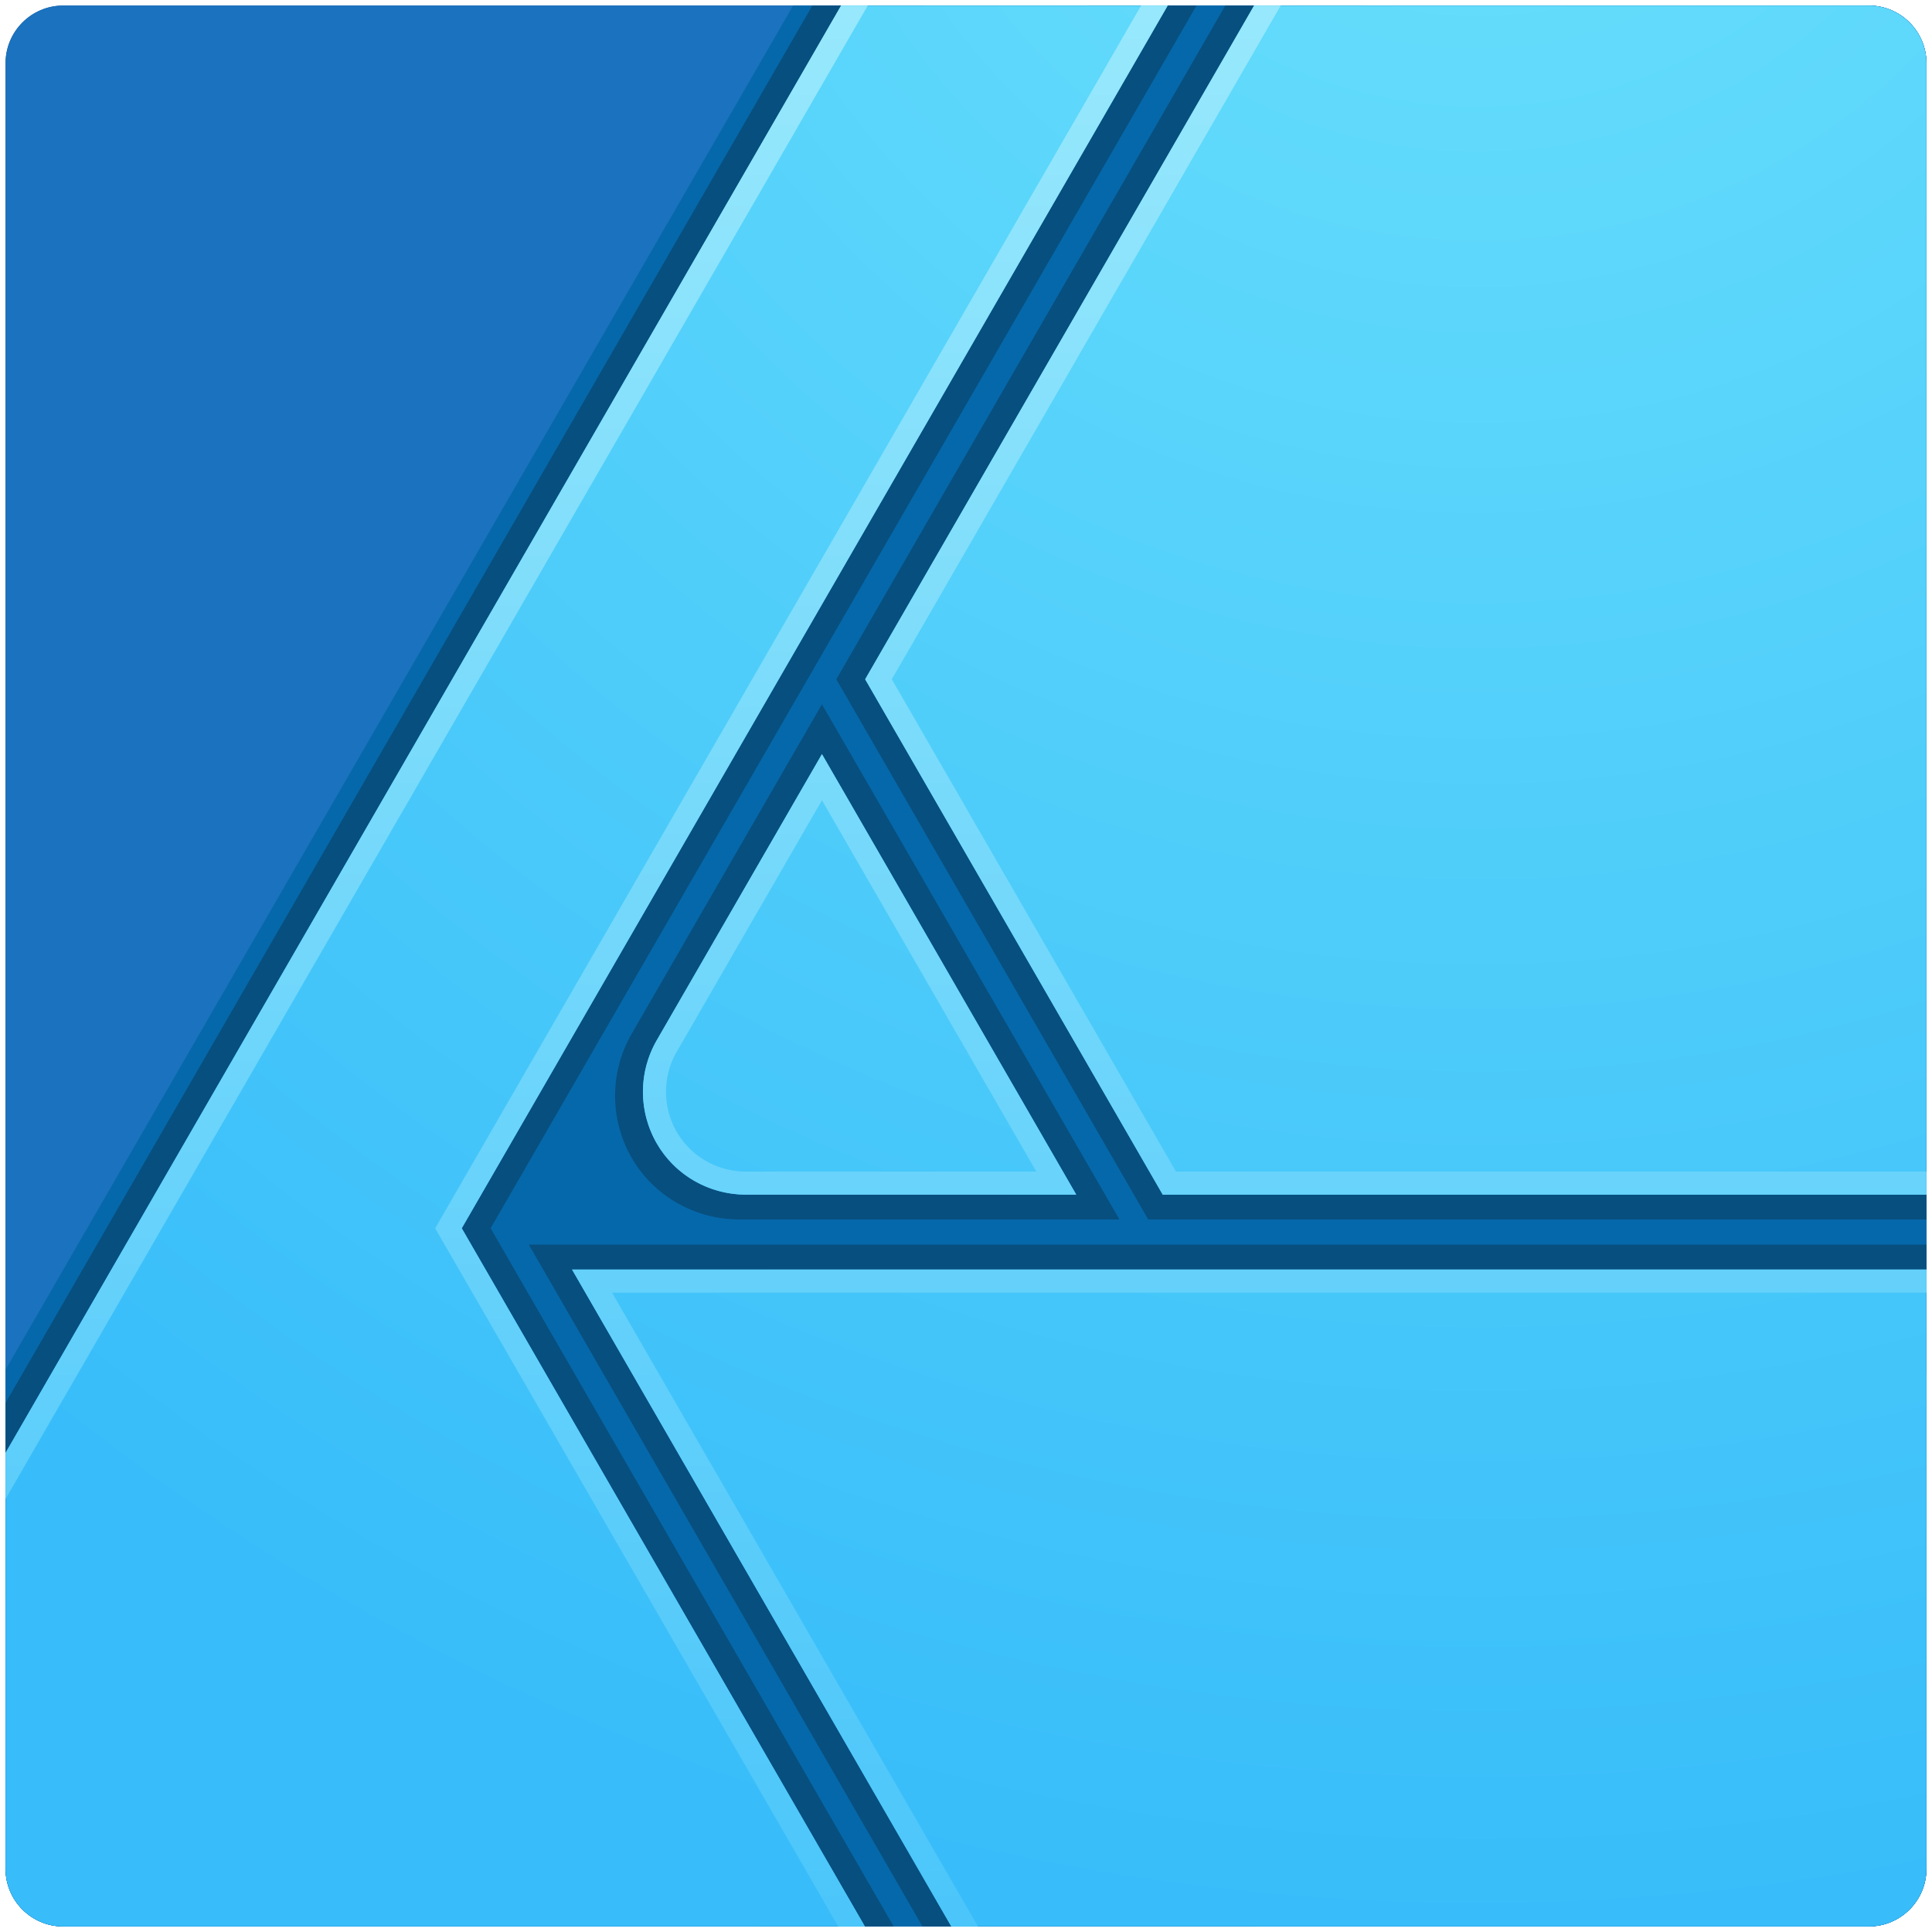
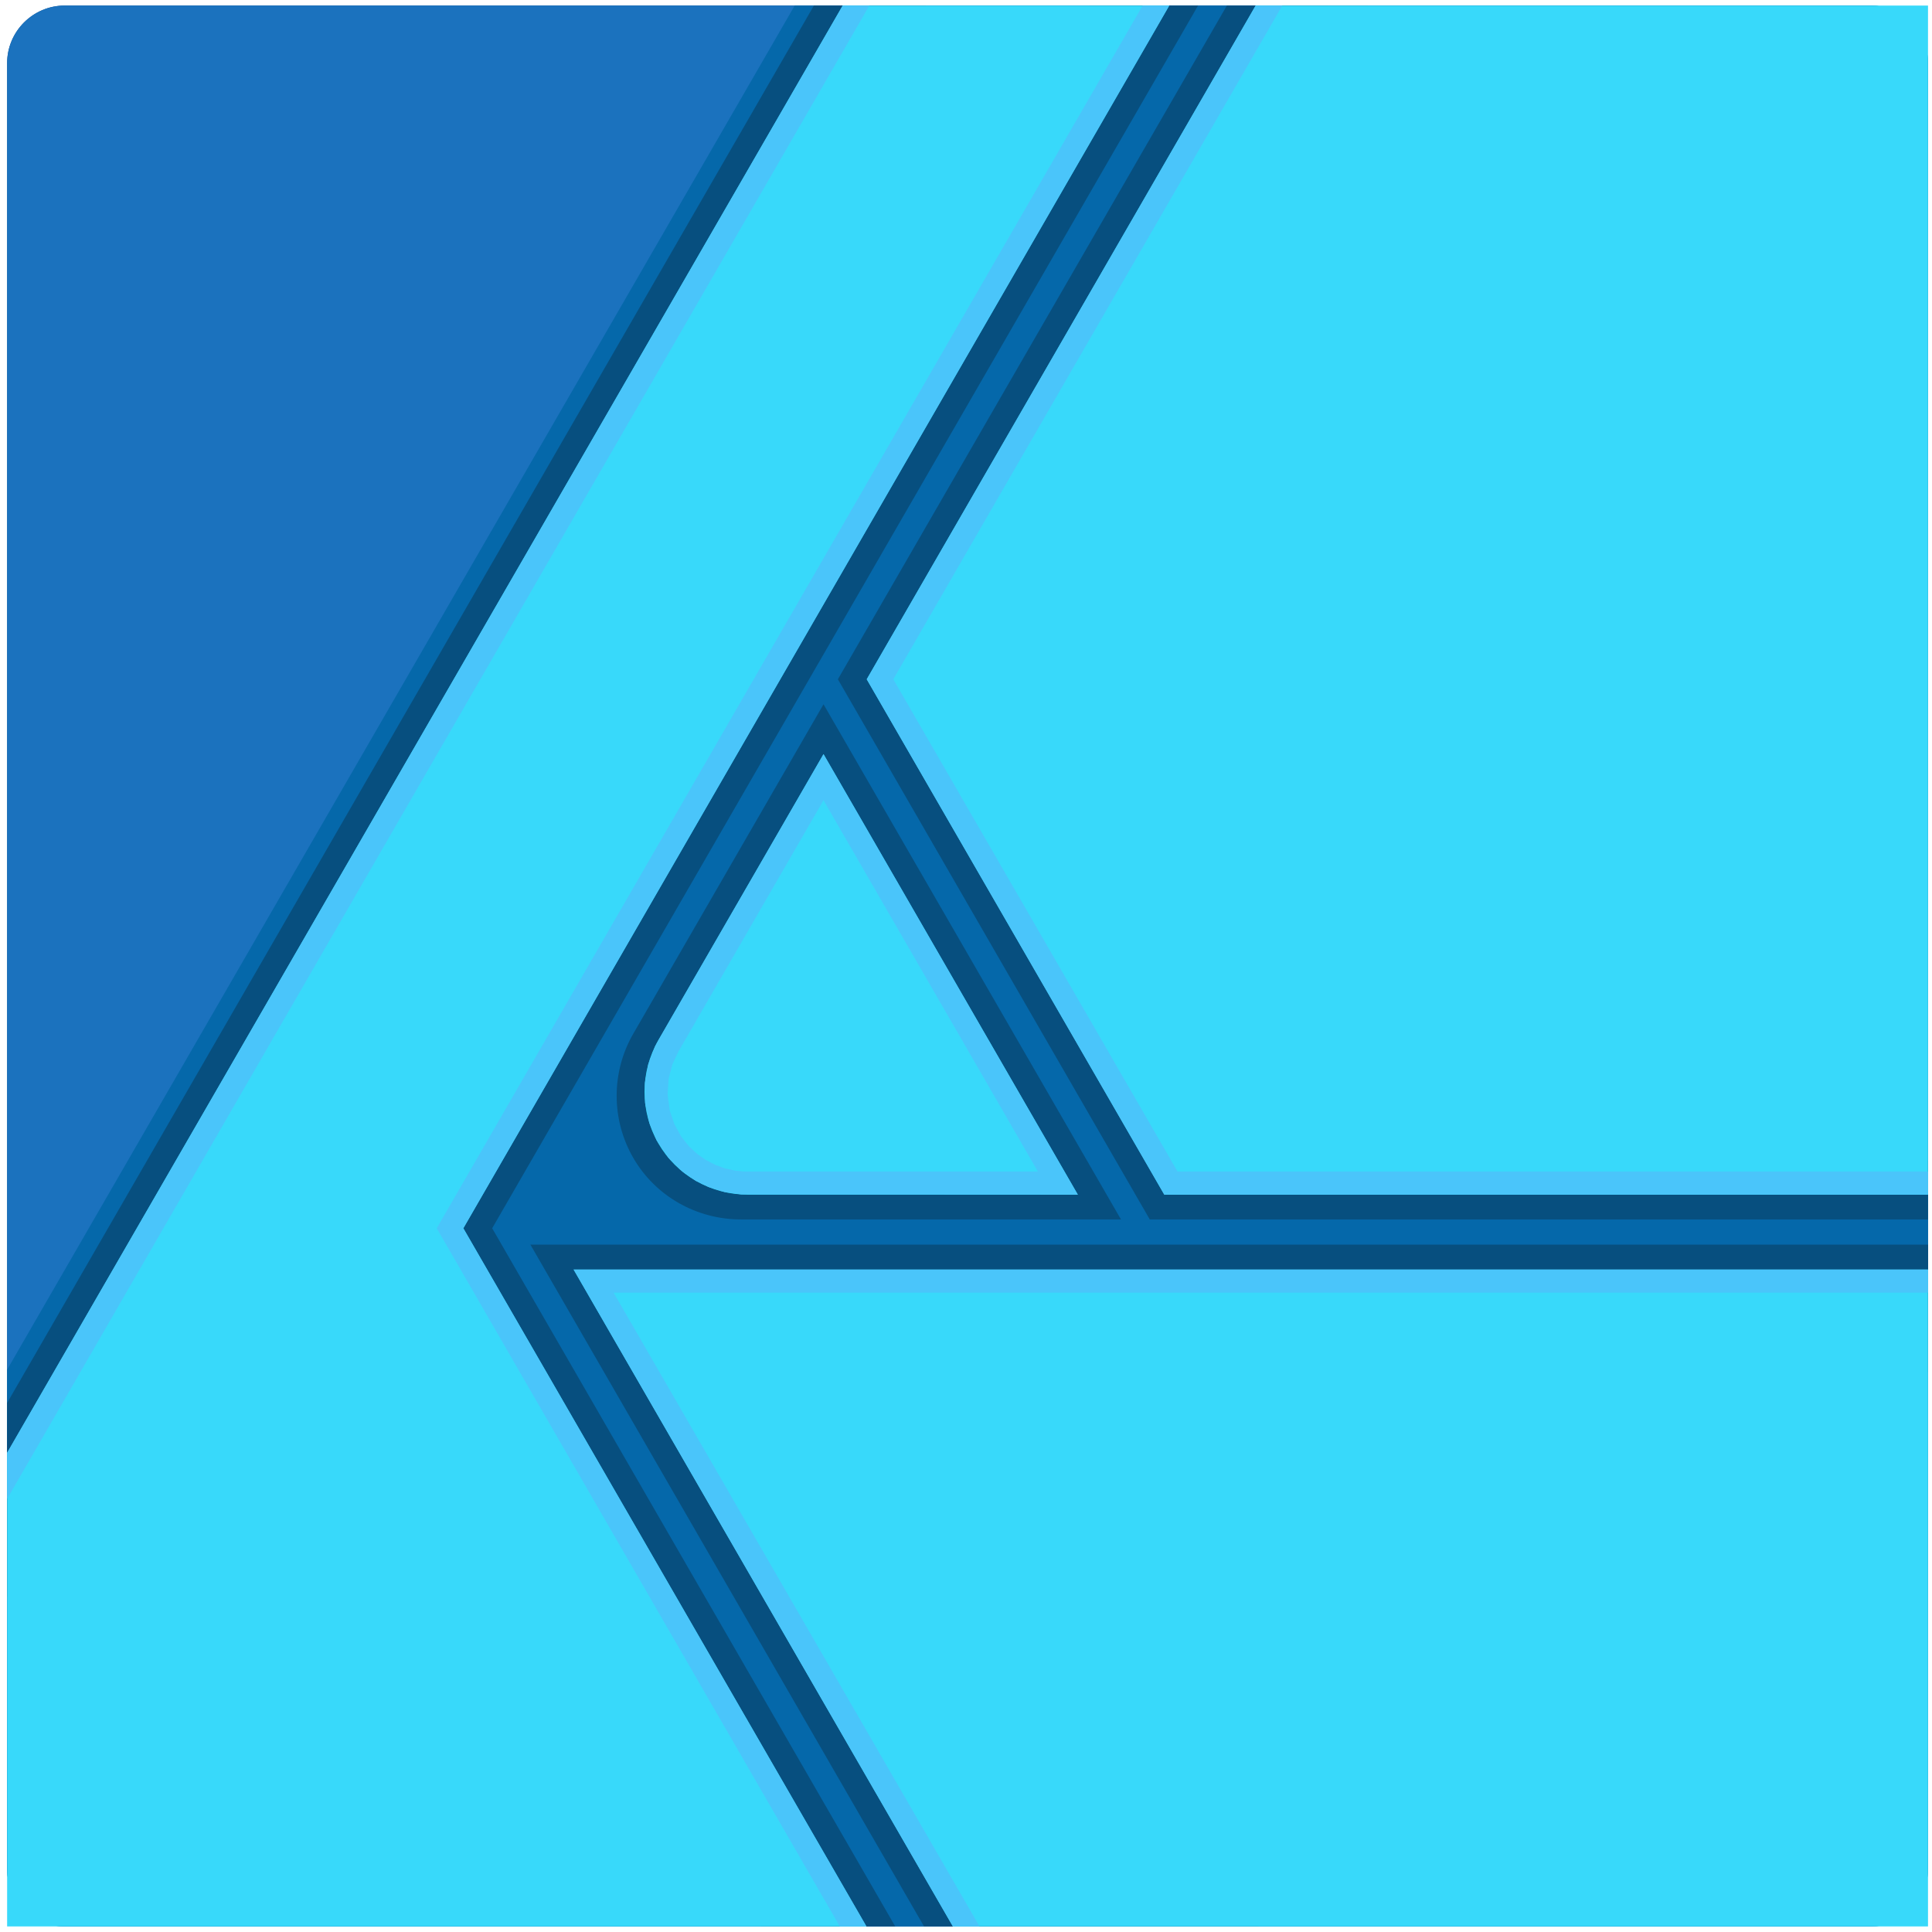
<svg xmlns="http://www.w3.org/2000/svg" width="100%" height="100%" viewBox="0 0 32 32" version="1.1" xml:space="preserve" style="fill-rule:evenodd;clip-rule:evenodd;stroke-linejoin:round;stroke-miterlimit:2;">
  <g id="designer">
-     <path d="M31.908,1.047C31.908,0.52 31.48,0.092 30.953,0.092L1.047,0.092C0.52,0.092 0.092,0.52 0.092,1.047L0.092,30.953C0.092,31.48 0.52,31.908 1.047,31.908L30.953,31.908C31.48,31.908 31.908,31.48 31.908,30.953L31.908,1.047Z" style="fill:#144e8c;" />
+     <path d="M31.934,1.047C31.934,0.52 31.506,0.092 30.979,0.092L1.073,0.092C0.546,0.092 0.118,0.52 0.118,1.047L0.118,30.953C0.118,31.48 0.546,31.908 1.073,31.908L30.979,31.908C31.506,31.908 31.934,31.48 31.934,30.953L31.934,1.047Z" style="fill:#144e8c;" />
    <g>
-       <clipPath id="_clip1">
-         <path d="M31.908,1.047C31.908,0.52 31.48,0.092 30.953,0.092L1.047,0.092C0.52,0.092 0.092,0.52 0.092,1.047L0.092,30.953C0.092,31.48 0.52,31.908 1.047,31.908L30.953,31.908C31.48,31.908 31.908,31.48 31.908,30.953L31.908,1.047Z" />
-       </clipPath>
-       <g clip-path="url(#_clip1)">
-         <path d="M31.908,1.047C31.908,0.52 31.48,0.092 30.953,0.092L1.047,0.092C0.52,0.092 0.092,0.52 0.092,1.047L0.092,30.953C0.092,31.48 0.52,31.908 1.047,31.908L30.953,31.908C31.48,31.908 31.908,31.48 31.908,30.953L31.908,1.047Z" style="fill:#1b72be;" />
-         <path d="M31.908,1.047C31.908,0.52 31.48,0.092 30.953,0.092L13.137,0.092L0.092,22.686L0.092,30.953C0.092,31.48 0.52,31.908 1.047,31.908L30.953,31.908C31.48,31.908 31.908,31.48 31.908,30.953L31.908,1.047Z" style="fill:#0568aa;" />
-         <path d="M14.802,31.908L12.583,31.908L6.852,20.386L18.021,0.092L19.818,0.092L8.126,20.344L14.802,31.908L14.802,31.908ZM20.813,31.908L15.279,31.908L8.759,20.615L31.91,20.615L31.908,22.723L20.813,31.908ZM15.313,0.092L13.455,0.092L0.092,23.237L0.092,26.455L15.313,0.092ZM18.541,20.198L12.248,20.198C11.513,20.198 10.83,19.814 10.463,19.178C10.096,18.543 10.096,17.757 10.463,17.122L13.614,11.665L18.541,20.198ZM31.908,20.198L19.018,20.198L13.852,11.251L20.295,0.092L22.629,0.094L19.239,11.628L20.813,14.861L31.908,19.224L31.908,20.198Z" style="fill:#074f7f;" />
-         <path d="M31.908,31.908L15.757,31.908L9.475,21.028L31.908,21.028L31.908,31.908ZM14.325,31.908L0.092,31.908L0.092,24.063L13.932,0.092L19.341,0.092L7.648,20.344L14.325,31.908ZM17.826,19.787L12.358,19.787C11.747,19.787 11.183,19.467 10.878,18.938C10.573,18.41 10.573,17.757 10.878,17.23C12.093,15.125 13.614,12.491 13.614,12.491L17.826,19.787ZM31.908,19.787L19.259,19.787L14.33,11.251L20.772,0.092L31.908,0.092L31.908,19.787Z" style="fill:url(#_Radial2);" />
-         <path d="M32.646,32.493L16.094,32.493L9.475,21.028L32.634,21.028L32.646,32.493ZM7.648,20.344L14.663,32.493L-0.884,32.493L-0.936,25.845L14.316,-0.574L19.725,-0.574L7.648,20.344ZM10.137,21.41L16.315,32.111L32.264,32.111L32.253,21.41L10.137,21.41ZM14.537,-0.192L-0.554,25.946L-0.505,32.111L14.001,32.111L7.208,20.344L19.064,-0.192L14.537,-0.192ZM17.826,19.787L12.344,19.787L12.336,19.787L12.322,19.787L12.315,19.787L12.308,19.787L12.279,19.785L12.272,19.785L12.265,19.785L12.258,19.784L12.251,19.784L12.244,19.783L12.237,19.783L12.23,19.783L12.202,19.78L12.195,19.779L12.188,19.779L12.18,19.778L12.173,19.777L12.166,19.777L12.159,19.776L12.152,19.775L12.138,19.773L12.131,19.772L12.125,19.771L12.104,19.769L12.097,19.767L12.09,19.766L12.083,19.765L12.076,19.764L12.062,19.762L12.048,19.759L12.041,19.758L12.034,19.757L12.028,19.755L12.021,19.754L12.014,19.753L12.007,19.751L12,19.75L11.993,19.748L11.987,19.747L11.98,19.745L11.973,19.744L11.966,19.742L11.959,19.741L11.946,19.737L11.939,19.736L11.925,19.732L11.912,19.729L11.885,19.721L11.872,19.718L11.865,19.716L11.858,19.714L11.852,19.712L11.845,19.71L11.839,19.707L11.832,19.705L11.825,19.703L11.806,19.697L11.799,19.694L11.786,19.69L11.779,19.688L11.766,19.683L11.76,19.681L11.753,19.678L11.747,19.676L11.74,19.673L11.734,19.671L11.715,19.663L11.708,19.66L11.702,19.658L11.695,19.655L11.689,19.653L11.676,19.647L11.67,19.644L11.664,19.642L11.657,19.639L11.645,19.633L11.632,19.627L11.626,19.624L11.62,19.622L11.613,19.618L11.607,19.616L11.601,19.613L11.582,19.603L11.57,19.597L11.558,19.591L11.552,19.587L11.546,19.584L11.54,19.581L11.534,19.578L11.528,19.574L11.509,19.564L11.503,19.561L11.497,19.558L11.492,19.554L11.486,19.55L11.48,19.547L11.474,19.543L11.468,19.54L11.462,19.536L11.456,19.533L11.45,19.529L11.444,19.525L11.438,19.522L11.427,19.514L11.415,19.507L11.409,19.503L11.404,19.499L11.398,19.495L11.392,19.491L11.387,19.488L11.381,19.484L11.375,19.48L11.37,19.476L11.364,19.472L11.358,19.468L11.342,19.456L11.336,19.452L11.33,19.447L11.325,19.443L11.319,19.439L11.314,19.435L11.308,19.431L11.303,19.426L11.292,19.418L11.287,19.414L11.281,19.409L11.276,19.405L11.271,19.4L11.26,19.392L11.255,19.387L11.249,19.383L11.244,19.378L11.239,19.374L11.228,19.365L11.223,19.36L11.218,19.356L11.208,19.346L11.202,19.342L11.187,19.328L11.182,19.323L11.177,19.318L11.172,19.313L11.167,19.308L11.162,19.303L11.157,19.299L11.147,19.289L11.142,19.284L11.133,19.274L11.123,19.264L11.118,19.259L11.113,19.254L11.108,19.249L11.104,19.244L11.099,19.239L11.094,19.234L11.09,19.228L11.085,19.223L11.08,19.218L11.076,19.213L11.062,19.197L11.048,19.181L11.044,19.176L11.039,19.17L11.035,19.165L11.03,19.159L11.026,19.154L11.022,19.148L11.017,19.143L11.013,19.138L11.009,19.132L11,19.121L10.991,19.11L10.987,19.104L10.983,19.098L10.979,19.093L10.975,19.087L10.971,19.081L10.966,19.075L10.962,19.07L10.954,19.058L10.95,19.052L10.946,19.046L10.942,19.041L10.934,19.029L10.93,19.023L10.923,19.011L10.919,19.005L10.915,18.999L10.911,18.993L10.907,18.987L10.904,18.981L10.9,18.975L10.893,18.963L10.889,18.957L10.885,18.95L10.882,18.944L10.874,18.932L10.871,18.926L10.867,18.919L10.864,18.913L10.86,18.907L10.857,18.901L10.85,18.888L10.847,18.882L10.844,18.876L10.84,18.869L10.837,18.863L10.834,18.857L10.831,18.85L10.828,18.844L10.824,18.838L10.821,18.831L10.818,18.825L10.812,18.812L10.809,18.806L10.803,18.793L10.8,18.786L10.794,18.773L10.792,18.767L10.786,18.754L10.781,18.741L10.778,18.735L10.775,18.728L10.773,18.721L10.77,18.715L10.767,18.708L10.762,18.695L10.757,18.682L10.755,18.676L10.75,18.662L10.748,18.656L10.745,18.649L10.743,18.643L10.741,18.636L10.739,18.63L10.736,18.623L10.734,18.616L10.732,18.609L10.73,18.603L10.728,18.596L10.726,18.589L10.724,18.583L10.722,18.576L10.72,18.569L10.718,18.563L10.716,18.556L10.714,18.549L10.712,18.543L10.71,18.536L10.708,18.529L10.706,18.522L10.705,18.516L10.703,18.509L10.701,18.502L10.699,18.495L10.698,18.489L10.696,18.482L10.693,18.468L10.691,18.462L10.69,18.455L10.688,18.448L10.685,18.434L10.683,18.421L10.68,18.407L10.679,18.4L10.677,18.394L10.676,18.387L10.675,18.38L10.674,18.373L10.673,18.366L10.671,18.36L10.67,18.352L10.669,18.346L10.668,18.339L10.667,18.332L10.666,18.325L10.665,18.318L10.664,18.311L10.663,18.305L10.662,18.291L10.661,18.284L10.66,18.277L10.659,18.27L10.658,18.256L10.657,18.25L10.657,18.243L10.656,18.236L10.655,18.229L10.654,18.215L10.654,18.208L10.653,18.201L10.653,18.194L10.652,18.187L10.652,18.181L10.651,18.174L10.651,18.167L10.651,18.16L10.65,18.146L10.65,18.139L10.65,18.125L10.649,18.118L10.649,18.111L10.649,18.098L10.649,18.091L10.649,18.077L10.649,18.07L10.649,18.063L10.649,18.056L10.649,18.049L10.65,18.042L10.65,18.035L10.65,18.028L10.65,18.021L10.651,18.008L10.651,18.001L10.652,17.987L10.652,17.98L10.653,17.973L10.654,17.959L10.654,17.953L10.655,17.939L10.656,17.932L10.657,17.918L10.658,17.911L10.659,17.904L10.659,17.897L10.66,17.89L10.662,17.877L10.663,17.863L10.664,17.856L10.665,17.849L10.666,17.842L10.667,17.835L10.668,17.829L10.669,17.822L10.671,17.808L10.674,17.794L10.675,17.788L10.676,17.781L10.677,17.774L10.679,17.767L10.68,17.76L10.683,17.747L10.684,17.74L10.685,17.733L10.688,17.719L10.69,17.713L10.691,17.706L10.693,17.699L10.695,17.692L10.696,17.686L10.698,17.679L10.699,17.672L10.701,17.665L10.703,17.659L10.706,17.645L10.708,17.638L10.712,17.625L10.714,17.618L10.716,17.611L10.718,17.605L10.72,17.598L10.722,17.591L10.724,17.585L10.726,17.578L10.728,17.571L10.73,17.565L10.732,17.558L10.734,17.551L10.736,17.545L10.741,17.532L10.743,17.525L10.745,17.518L10.748,17.512L10.75,17.505L10.752,17.499L10.755,17.492L10.757,17.485L10.762,17.472L10.767,17.459L10.77,17.453L10.773,17.446L10.775,17.44L10.778,17.433L10.781,17.426L10.786,17.413L10.792,17.4L10.794,17.394L10.797,17.388L10.8,17.381L10.803,17.375L10.806,17.368L10.809,17.362L10.812,17.355L10.815,17.349L10.818,17.343L10.821,17.336L10.828,17.324L10.831,17.317L10.834,17.311L10.837,17.304L10.844,17.292L10.847,17.286L10.85,17.279L10.857,17.267L10.86,17.261L10.864,17.254L10.867,17.248L10.871,17.242L10.874,17.236L10.878,17.23L13.614,12.491L17.826,19.787ZM32.627,19.787L19.258,19.787L14.33,11.251L21.157,-0.574L32.488,-0.574L32.627,19.787ZM11.209,17.42L11.206,17.425L11.203,17.43L11.2,17.435L11.198,17.44L11.195,17.445L11.192,17.449L11.19,17.454L11.185,17.464L11.182,17.469L11.174,17.484L11.172,17.488L11.169,17.493L11.167,17.499L11.165,17.503L11.16,17.513L11.157,17.518L11.155,17.523L11.153,17.528L11.15,17.533L11.148,17.538L11.146,17.543L11.144,17.548L11.142,17.553L11.139,17.558L11.135,17.568L11.133,17.573L11.131,17.578L11.129,17.583L11.127,17.588L11.125,17.594L11.123,17.599L11.121,17.604L11.119,17.609L11.117,17.614L11.115,17.619L11.113,17.624L11.111,17.629L11.109,17.634L11.107,17.64L11.106,17.645L11.104,17.65L11.102,17.655L11.1,17.66L11.099,17.665L11.097,17.67L11.095,17.675L11.092,17.686L11.09,17.691L11.089,17.696L11.087,17.701L11.086,17.706L11.084,17.712L11.083,17.717L11.081,17.722L11.08,17.728L11.078,17.733L11.077,17.738L11.075,17.743L11.073,17.754L11.071,17.759L11.069,17.769L11.067,17.774L11.066,17.78L11.065,17.785L11.064,17.79L11.061,17.801L11.059,17.811L11.057,17.822L11.056,17.827L11.055,17.833L11.054,17.838L11.053,17.843L11.052,17.848L11.05,17.859L11.048,17.87L11.047,17.875L11.047,17.88L11.046,17.886L11.045,17.891L11.044,17.896L11.043,17.902L11.042,17.912L11.041,17.917L11.041,17.923L11.04,17.928L11.039,17.934L11.039,17.939L11.038,17.944L11.038,17.95L11.037,17.96L11.036,17.966L11.035,17.976L11.034,17.987L11.034,17.993L11.034,17.998L11.033,18.003L11.033,18.009L11.032,18.019L11.032,18.025L11.032,18.03L11.032,18.035L11.032,18.041L11.031,18.046L11.031,18.052L11.031,18.057L11.031,18.062L11.031,18.067L11.031,18.073L11.031,18.078L11.031,18.089L11.031,18.094L11.031,18.105L11.031,18.111L11.031,18.116L11.031,18.121L11.032,18.127L11.032,18.132L11.032,18.137L11.032,18.143L11.032,18.148L11.033,18.159L11.033,18.164L11.034,18.17L11.034,18.18L11.035,18.186L11.035,18.191L11.036,18.202L11.037,18.207L11.038,18.218L11.039,18.228L11.039,18.234L11.04,18.239L11.041,18.25L11.042,18.255L11.043,18.266L11.044,18.271L11.045,18.277L11.047,18.287L11.048,18.298L11.049,18.303L11.05,18.309L11.052,18.319L11.053,18.324L11.055,18.335L11.056,18.34L11.057,18.346L11.059,18.356L11.06,18.361L11.063,18.372L11.064,18.377L11.066,18.388L11.067,18.393L11.069,18.398L11.07,18.404L11.071,18.409L11.073,18.414L11.075,18.424L11.077,18.43L11.078,18.435L11.08,18.44L11.081,18.445L11.083,18.451L11.084,18.456L11.087,18.466L11.089,18.471L11.09,18.476L11.094,18.487L11.095,18.492L11.097,18.497L11.099,18.502L11.1,18.507L11.102,18.513L11.104,18.518L11.106,18.523L11.107,18.528L11.109,18.533L11.111,18.538L11.113,18.543L11.115,18.548L11.117,18.554L11.121,18.564L11.123,18.569L11.125,18.574L11.127,18.579L11.129,18.584L11.131,18.589L11.137,18.604L11.139,18.609L11.142,18.614L11.144,18.619L11.146,18.624L11.148,18.629L11.15,18.634L11.155,18.644L11.157,18.649L11.16,18.654L11.162,18.659L11.165,18.664L11.167,18.669L11.169,18.674L11.172,18.679L11.174,18.684L11.177,18.689L11.179,18.694L11.187,18.708L11.19,18.713L11.192,18.718L11.195,18.723L11.198,18.728L11.2,18.733L11.203,18.738L11.206,18.742L11.209,18.747L11.211,18.752L11.214,18.757L11.217,18.762L11.22,18.766L11.223,18.771L11.226,18.776L11.229,18.781L11.231,18.785L11.234,18.79L11.237,18.795L11.24,18.799L11.243,18.804L11.246,18.808L11.249,18.813L11.255,18.822L11.258,18.827L11.262,18.831L11.265,18.836L11.268,18.84L11.271,18.845L11.277,18.854L11.28,18.858L11.284,18.863L11.29,18.871L11.293,18.876L11.296,18.88L11.3,18.885L11.303,18.889L11.306,18.893L11.313,18.902L11.316,18.906L11.32,18.91L11.323,18.914L11.327,18.919L11.33,18.923L11.333,18.927L11.337,18.931L11.34,18.935L11.344,18.94L11.347,18.944L11.351,18.948L11.355,18.952L11.358,18.956L11.362,18.96L11.365,18.964L11.369,18.968L11.372,18.972L11.376,18.976L11.38,18.98L11.383,18.984L11.387,18.988L11.391,18.992L11.395,18.996L11.398,19L11.402,19.003L11.406,19.007L11.41,19.011L11.417,19.019L11.421,19.023L11.425,19.026L11.429,19.03L11.432,19.034L11.436,19.038L11.44,19.041L11.444,19.045L11.448,19.049L11.452,19.052L11.456,19.056L11.46,19.06L11.464,19.063L11.468,19.067L11.472,19.07L11.476,19.074L11.48,19.078L11.484,19.081L11.488,19.085L11.492,19.088L11.496,19.092L11.5,19.095L11.504,19.098L11.508,19.102L11.513,19.105L11.517,19.109L11.521,19.112L11.525,19.115L11.529,19.119L11.533,19.122L11.538,19.125L11.542,19.129L11.546,19.132L11.55,19.135L11.555,19.138L11.559,19.142L11.563,19.145L11.567,19.148L11.572,19.151L11.576,19.154L11.581,19.157L11.585,19.161L11.589,19.163L11.594,19.166L11.598,19.17L11.602,19.173L11.611,19.179L11.616,19.182L11.62,19.184L11.625,19.188L11.629,19.19L11.634,19.193L11.638,19.196L11.647,19.202L11.652,19.205L11.656,19.208L11.661,19.211L11.665,19.213L11.684,19.224L11.689,19.227L11.693,19.229L11.698,19.232L11.702,19.235L11.707,19.238L11.712,19.24L11.716,19.243L11.721,19.245L11.726,19.247L11.731,19.25L11.735,19.253L11.74,19.255L11.745,19.257L11.749,19.26L11.759,19.265L11.764,19.267L11.774,19.272L11.778,19.274L11.783,19.277L11.788,19.279L11.793,19.281L11.798,19.283L11.803,19.286L11.808,19.288L11.813,19.29L11.817,19.292L11.822,19.294L11.827,19.296L11.832,19.298L11.837,19.301L11.842,19.303L11.847,19.305L11.857,19.309L11.862,19.311L11.867,19.313L11.872,19.315L11.877,19.317L11.887,19.321L11.892,19.322L11.897,19.324L11.902,19.326L11.907,19.328L11.912,19.33L11.918,19.331L11.923,19.333L11.928,19.335L11.933,19.337L11.938,19.338L11.943,19.34L11.953,19.343L11.958,19.345L11.964,19.347L11.974,19.35L11.979,19.351L11.984,19.353L11.989,19.354L11.995,19.356L12,19.357L12.005,19.358L12.011,19.36L12.016,19.361L12.021,19.363L12.026,19.364L12.032,19.365L12.037,19.367L12.042,19.368L12.047,19.369L12.053,19.371L12.058,19.372L12.063,19.373L12.068,19.374L12.074,19.375L12.079,19.376L12.084,19.377L12.09,19.379L12.095,19.38L12.1,19.381L12.106,19.382L12.111,19.383L12.116,19.384L12.122,19.385L12.127,19.385L12.138,19.387L12.143,19.388L12.149,19.389L12.154,19.39L12.16,19.391L12.165,19.392L12.17,19.392L12.176,19.393L12.181,19.394L12.187,19.394L12.198,19.396L12.203,19.397L12.208,19.397L12.214,19.398L12.219,19.398L12.225,19.399L12.23,19.399L12.236,19.4L12.242,19.4L12.247,19.401L12.252,19.401L12.258,19.402L12.263,19.402L12.269,19.403L12.274,19.403L12.28,19.403L12.286,19.403L12.291,19.404L12.297,19.404L12.302,19.404L12.308,19.404L12.313,19.405L12.319,19.405L12.324,19.405L12.335,19.405L12.341,19.405L17.165,19.405L13.614,13.254L11.209,17.42ZM21.377,-0.192L14.771,11.251L19.478,19.405L32.242,19.405L32.109,-0.192L21.377,-0.192Z" style="fill:url(#_Linear3);" />
-       </g>
+       <path d="M31.934,1.047C31.934,0.52 31.506,0.092 30.979,0.092L1.073,0.092C0.546,0.092 0.118,0.52 0.118,1.047L0.118,30.953C0.118,31.48 0.546,31.908 1.073,31.908L30.979,31.908C31.506,31.908 31.934,31.48 31.934,30.953L31.934,1.047Z" style="fill:#1b72be;" />
+       <path d="M31.934,1.047C31.934,0.52 31.506,0.092 30.979,0.092L13.163,0.092L0.118,22.686L0.118,30.953C0.118,31.48 0.546,31.908 1.073,31.908L30.979,31.908C31.506,31.908 31.934,31.48 31.934,30.953L31.934,1.047Z" style="fill:#0568aa;" />
+       <path d="M14.828,31.908L12.609,31.908L6.878,20.386L18.047,0.092L19.844,0.092L8.152,20.344L14.828,31.908L14.828,31.908ZM20.839,31.908L15.305,31.908L8.785,20.615L31.936,20.615L31.934,22.723L20.839,31.908ZM15.339,0.092L13.481,0.092L0.118,23.237L0.118,26.455L15.339,0.092ZM18.567,20.198L12.274,20.198C11.539,20.198 10.856,19.814 10.489,19.178C10.122,18.543 10.122,17.757 10.489,17.122L13.64,11.665L18.567,20.198ZM31.934,20.198L19.044,20.198L13.878,11.251L20.321,0.092L22.655,0.094L19.265,11.628L20.839,14.861L31.934,19.224L31.934,20.198Z" style="fill:#074f7f;" />
+       <path d="M31.934,31.908L15.783,31.908L9.501,21.028L31.934,21.028L31.934,31.908ZM14.351,31.908L0.118,31.908L0.118,24.063L13.958,0.092L19.367,0.092L7.674,20.344L14.351,31.908ZM17.852,19.787L12.384,19.787C11.773,19.787 11.209,19.467 10.904,18.938C10.599,18.41 10.599,17.757 10.904,17.23C12.119,15.125 13.64,12.491 13.64,12.491L17.852,19.787ZM31.934,19.787L19.285,19.787L14.356,11.251L20.798,0.092L31.934,0.092L31.934,19.787Z" style="fill:#38d9fa;" />
+       <path d="M7.674,20.344L14.351,31.908L13.91,31.908L7.234,20.344L18.926,0.092L19.366,0.092L7.674,20.344ZM31.934,21.028L31.934,21.41L10.163,21.41L16.224,31.908L15.783,31.908L9.501,21.028L31.934,21.028ZM0.118,24.827L0.118,24.063L13.958,0.092L14.399,0.092L0.118,24.827ZM17.852,19.787L12.284,19.784L11.999,19.744L11.741,19.663L11.523,19.558L11.302,19.405L11.07,19.176L10.876,18.888L10.754,18.596L10.685,18.27L10.682,17.932L10.738,17.625L10.847,17.336L10.904,17.23L13.64,12.491L17.852,19.787ZM21.239,0.092L14.796,11.251L19.504,19.405L31.934,19.405L31.934,19.787L19.284,19.787L14.356,11.251L20.798,0.092L21.239,0.092ZM11.235,17.42L11.137,17.629L11.074,17.87L11.058,18.132L11.093,18.393L11.17,18.619L11.281,18.822L11.409,18.984L11.547,19.112L11.687,19.211L11.848,19.294L12.005,19.351L12.175,19.389L12.322,19.404L12.367,19.405L17.191,19.405L13.64,13.254L11.235,17.42Z" style="fill:#4ac5fa;" />
    </g>
  </g>
-   <defs>
-     <radialGradient id="_Radial2" cx="0" cy="0" r="1" gradientUnits="userSpaceOnUse" gradientTransform="matrix(37.7948,0,0,37.7949,24.4099,-5.88738)">
-       <stop offset="0" style="stop-color:#6be1fb;stop-opacity:1" />
-       <stop offset="1" style="stop-color:#38bdfa;stop-opacity:1" />
-     </radialGradient>
-     <linearGradient id="_Linear3" x1="0" y1="0" x2="1" y2="0" gradientUnits="userSpaceOnUse" gradientTransform="matrix(-0.000555285,-31.8155,31.8155,-0.000555286,56261.6,30.927)">
-       <stop offset="0" style="stop-color:#4ac5fa;stop-opacity:1" />
-       <stop offset="1" style="stop-color:#97e8fc;stop-opacity:1" />
-     </linearGradient>
-   </defs>
</svg>
